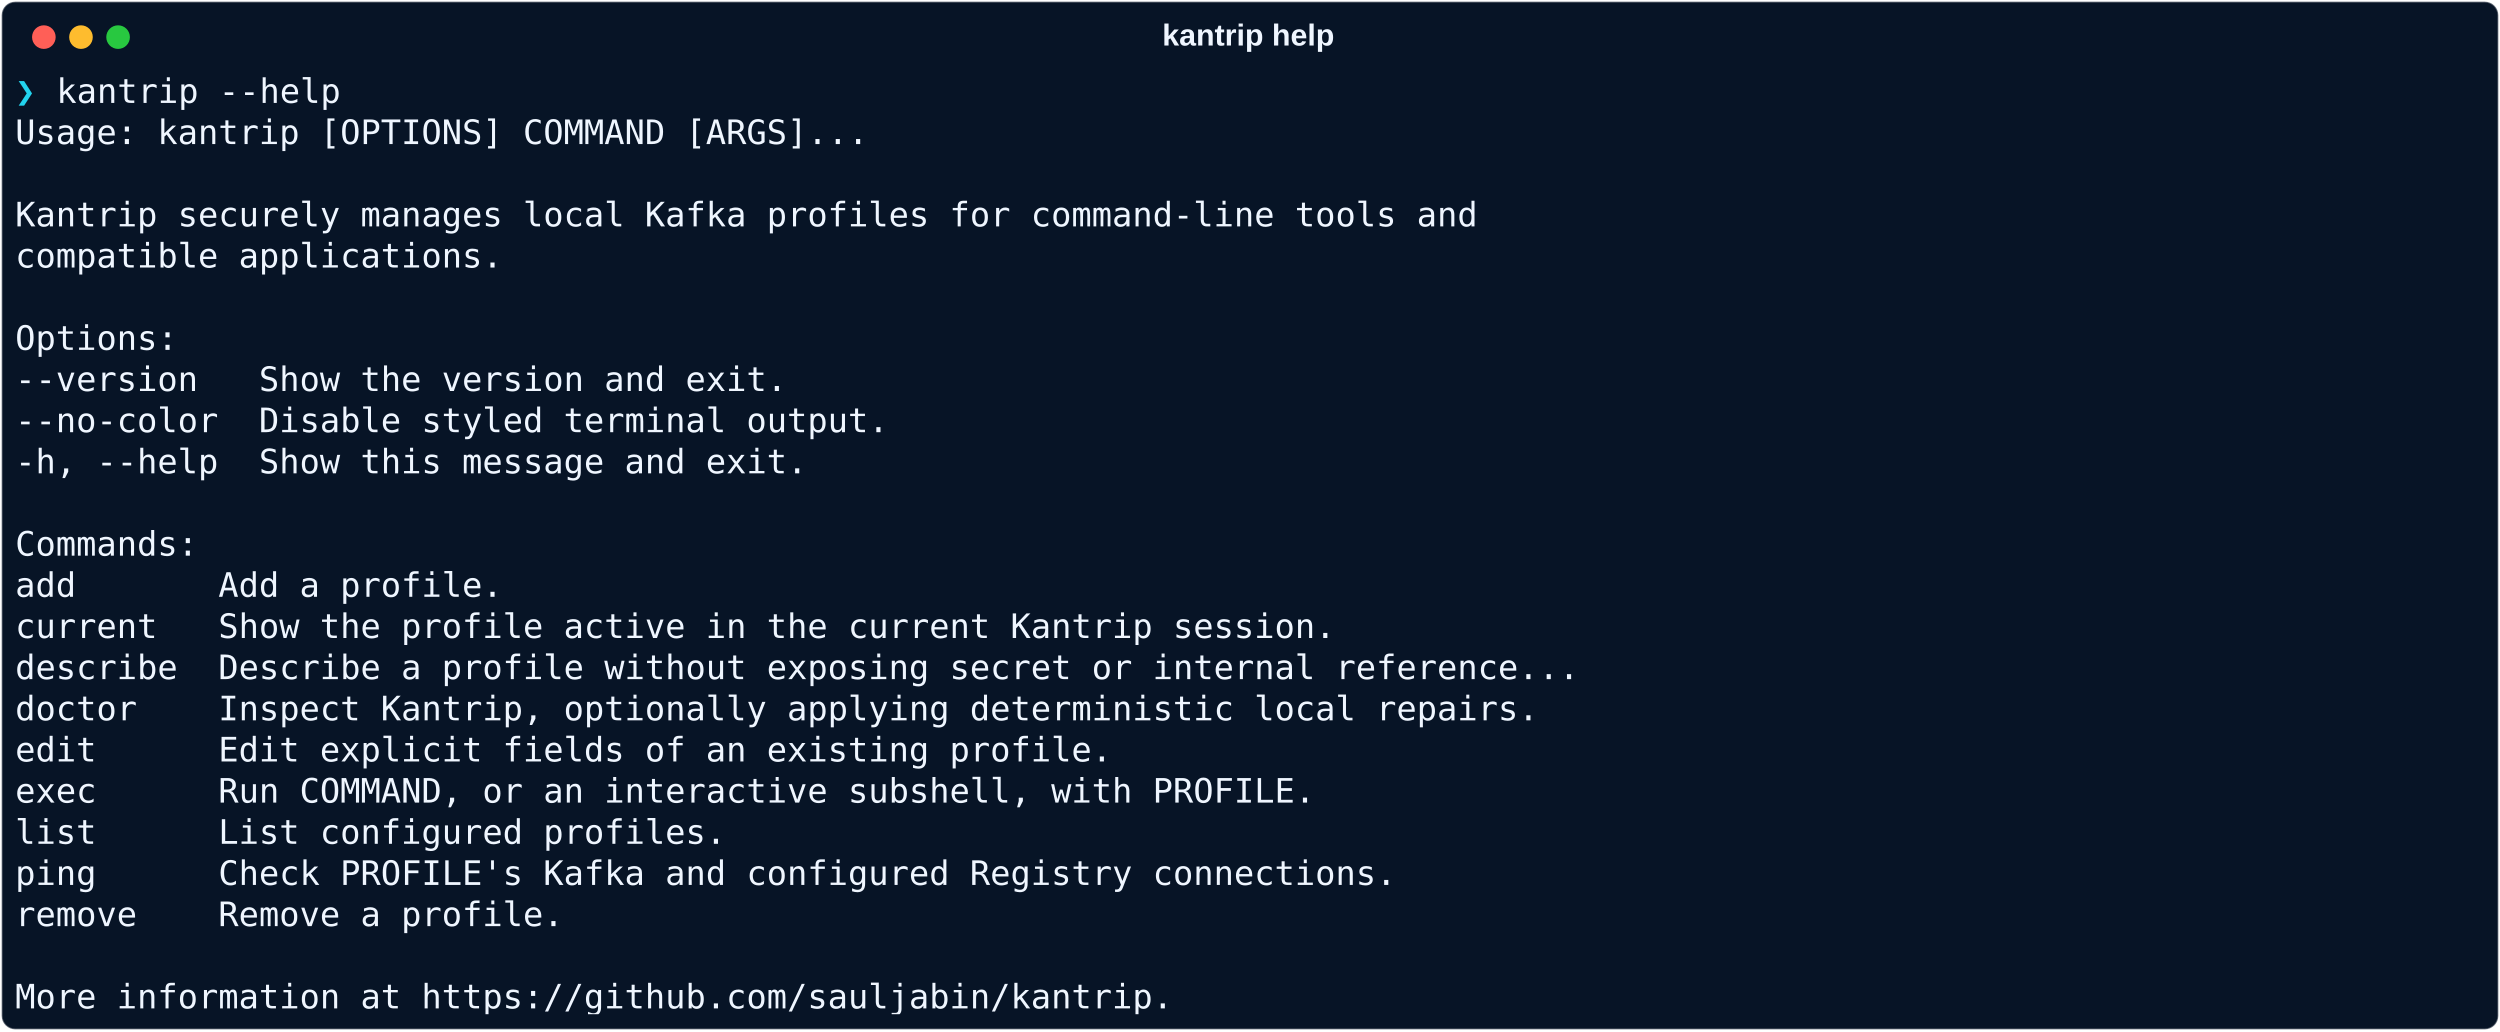
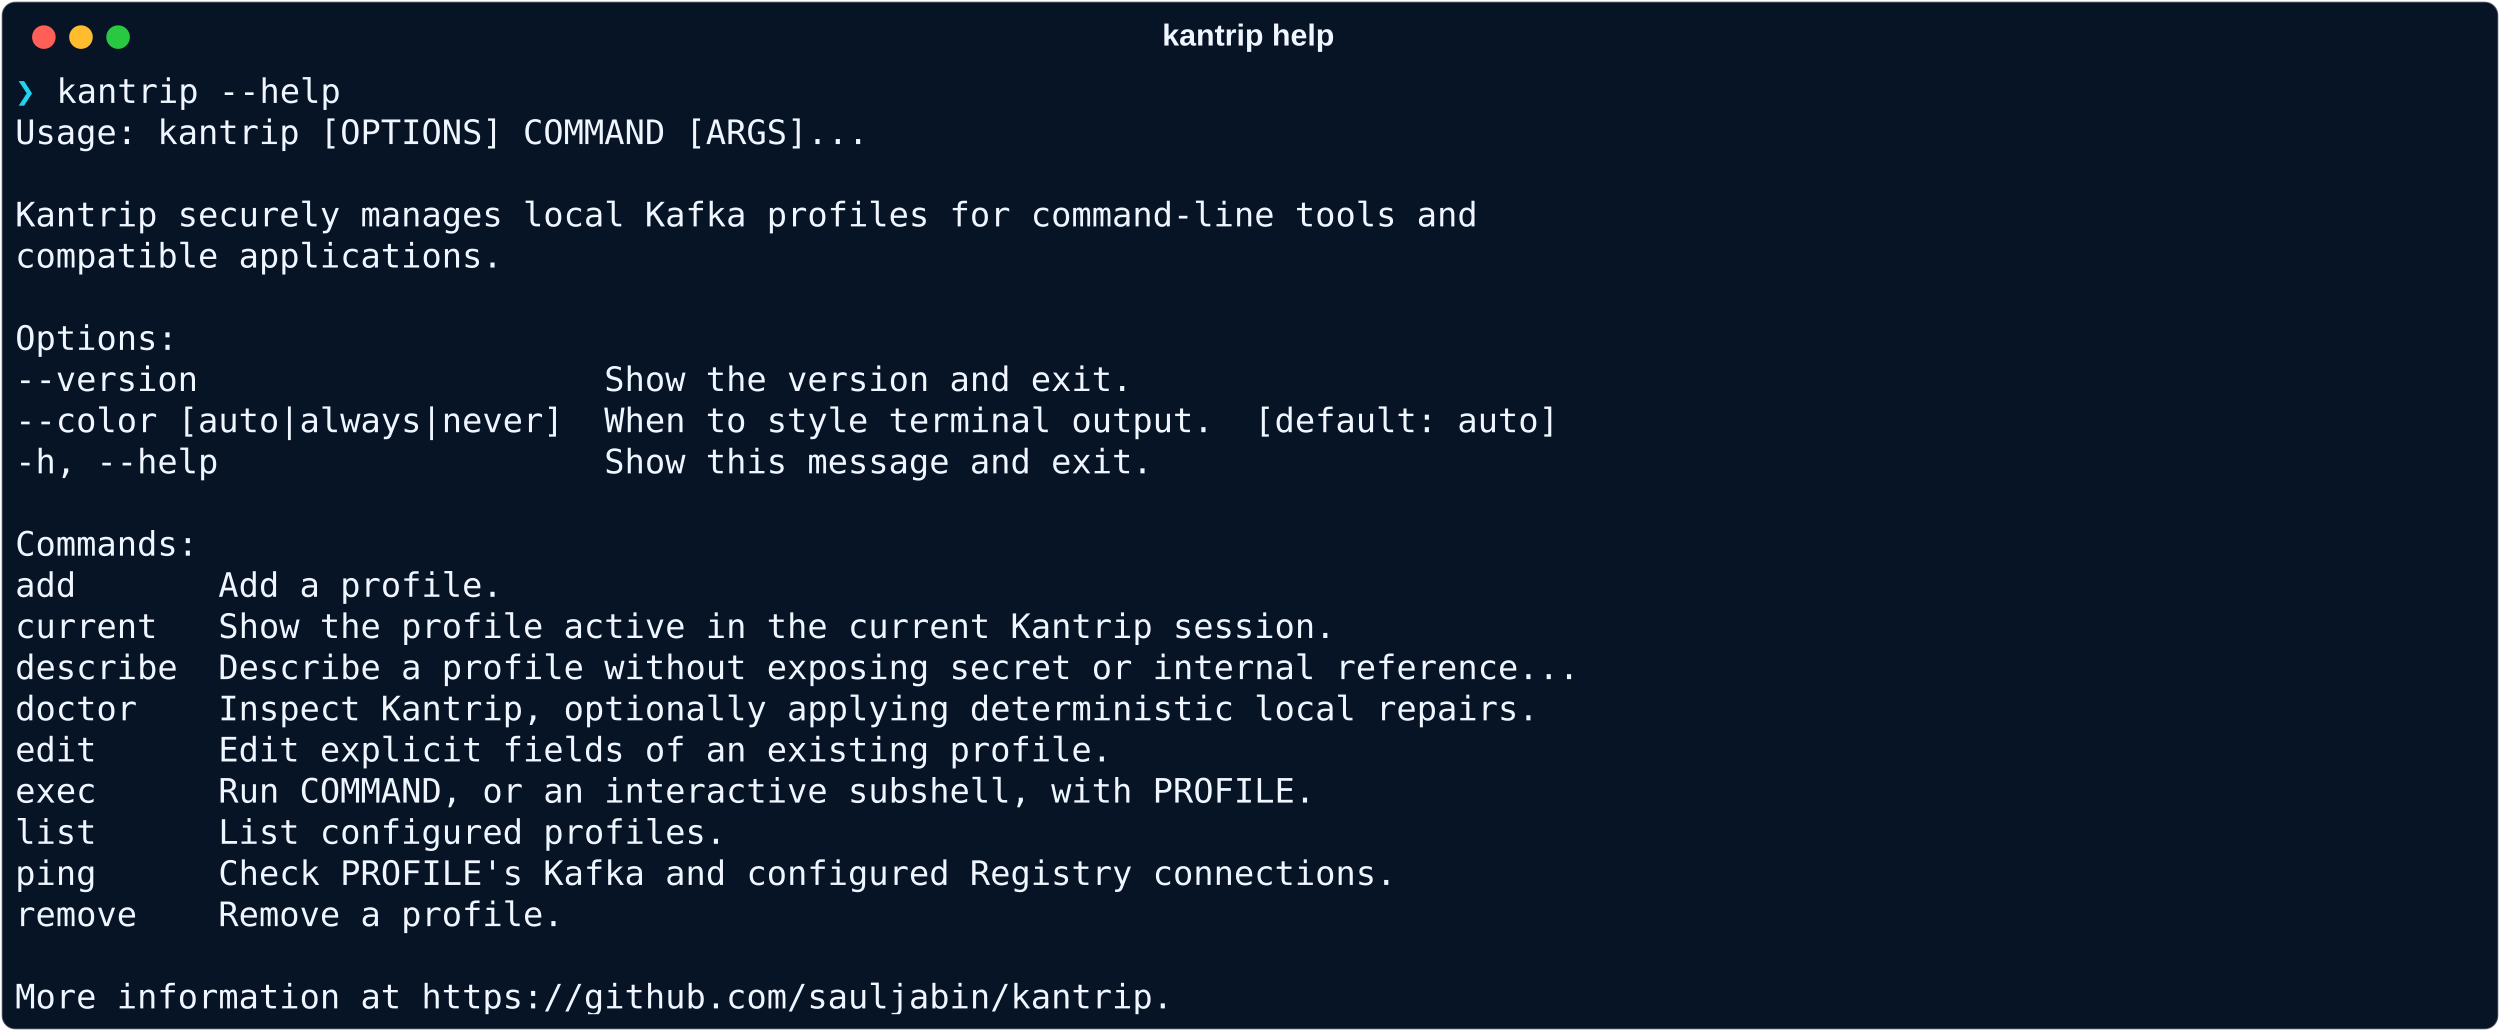
<svg xmlns="http://www.w3.org/2000/svg" width="1482" height="611.2" class="rich-terminal" viewBox="0 0 1482 611.2">
  <style>

    @font-face {
        font-family: "Fira Code";
        src: local("FiraCode-Regular"),
                url("https://cdnjs.cloudflare.com/ajax/libs/firacode/6.2.0/woff2/FiraCode-Regular.woff2") format("woff2"),
                url("https://cdnjs.cloudflare.com/ajax/libs/firacode/6.2.0/woff/FiraCode-Regular.woff") format("woff");
        font-style: normal;
        font-weight: 400;
    }
    @font-face {
        font-family: "Fira Code";
        src: local("FiraCode-Bold"),
                url("https://cdnjs.cloudflare.com/ajax/libs/firacode/6.2.0/woff2/FiraCode-Bold.woff2") format("woff2"),
                url("https://cdnjs.cloudflare.com/ajax/libs/firacode/6.2.0/woff/FiraCode-Bold.woff") format("woff");
        font-style: bold;
        font-weight: 700;
    }

    .kantrip-help-matrix {
        font-family: Fira Code, monospace;
        font-size: 20px;
        line-height: 24.4px;
        font-variant-east-asian: full-width;
    }

    .kantrip-help-title {
        font-size: 18px;
        font-weight: bold;
        font-family: arial;
    }

    .kantrip-help-r1 { fill: #22d3ee }
.kantrip-help-r2 { fill: #eff6ff }
    </style>
  <defs>
    <clipPath id="kantrip-help-clip-terminal">
      <rect x="0" y="0" width="1463.0" height="560.2" />
    </clipPath>
    <clipPath id="kantrip-help-line-0">
      <rect x="0" y="1.5" width="1464" height="24.65" />
    </clipPath>
    <clipPath id="kantrip-help-line-1">
      <rect x="0" y="25.9" width="1464" height="24.65" />
    </clipPath>
    <clipPath id="kantrip-help-line-2">
      <rect x="0" y="50.3" width="1464" height="24.65" />
    </clipPath>
    <clipPath id="kantrip-help-line-3">
      <rect x="0" y="74.7" width="1464" height="24.65" />
    </clipPath>
    <clipPath id="kantrip-help-line-4">
      <rect x="0" y="99.1" width="1464" height="24.65" />
    </clipPath>
    <clipPath id="kantrip-help-line-5">
      <rect x="0" y="123.5" width="1464" height="24.65" />
    </clipPath>
    <clipPath id="kantrip-help-line-6">
      <rect x="0" y="147.9" width="1464" height="24.65" />
    </clipPath>
    <clipPath id="kantrip-help-line-7">
      <rect x="0" y="172.3" width="1464" height="24.65" />
    </clipPath>
    <clipPath id="kantrip-help-line-8">
      <rect x="0" y="196.7" width="1464" height="24.65" />
    </clipPath>
    <clipPath id="kantrip-help-line-9">
      <rect x="0" y="221.1" width="1464" height="24.65" />
    </clipPath>
    <clipPath id="kantrip-help-line-10">
      <rect x="0" y="245.5" width="1464" height="24.65" />
    </clipPath>
    <clipPath id="kantrip-help-line-11">
      <rect x="0" y="269.9" width="1464" height="24.65" />
    </clipPath>
    <clipPath id="kantrip-help-line-12">
      <rect x="0" y="294.3" width="1464" height="24.65" />
    </clipPath>
    <clipPath id="kantrip-help-line-13">
      <rect x="0" y="318.7" width="1464" height="24.65" />
    </clipPath>
    <clipPath id="kantrip-help-line-14">
      <rect x="0" y="343.1" width="1464" height="24.65" />
    </clipPath>
    <clipPath id="kantrip-help-line-15">
      <rect x="0" y="367.5" width="1464" height="24.65" />
    </clipPath>
    <clipPath id="kantrip-help-line-16">
      <rect x="0" y="391.9" width="1464" height="24.65" />
    </clipPath>
    <clipPath id="kantrip-help-line-17">
      <rect x="0" y="416.3" width="1464" height="24.65" />
    </clipPath>
    <clipPath id="kantrip-help-line-18">
      <rect x="0" y="440.7" width="1464" height="24.65" />
    </clipPath>
    <clipPath id="kantrip-help-line-19">
      <rect x="0" y="465.1" width="1464" height="24.65" />
    </clipPath>
    <clipPath id="kantrip-help-line-20">
      <rect x="0" y="489.5" width="1464" height="24.65" />
    </clipPath>
    <clipPath id="kantrip-help-line-21">
      <rect x="0" y="513.9" width="1464" height="24.65" />
    </clipPath>
  </defs>
  <rect fill="#071426" stroke="rgba(255,255,255,0.35)" stroke-width="1" x="1" y="1" width="1480" height="609.2" rx="8" />
  <text class="kantrip-help-title" fill="#eff6ff" text-anchor="middle" x="740" y="27">kantrip help</text>
  <g transform="translate(26,22)">
    <circle cx="0" cy="0" r="7" fill="#ff5f57" />
    <circle cx="22" cy="0" r="7" fill="#febc2e" />
    <circle cx="44" cy="0" r="7" fill="#28c840" />
  </g>
  <g transform="translate(9, 41)" clip-path="url(#kantrip-help-clip-terminal)">
    <g class="kantrip-help-matrix">
      <text class="kantrip-help-r1" x="0" y="20" textLength="24.4" clip-path="url(#kantrip-help-line-0)">❯ </text>
      <text class="kantrip-help-r2" x="24.4" y="20" textLength="170.8" clip-path="url(#kantrip-help-line-0)">kantrip --help</text>
      <text class="kantrip-help-r2" x="1464" y="20" textLength="12.2" clip-path="url(#kantrip-help-line-0)">
</text>
      <text class="kantrip-help-r2" x="0" y="44.4" textLength="512.4" clip-path="url(#kantrip-help-line-1)">Usage: kantrip [OPTIONS] COMMAND [ARGS]...</text>
      <text class="kantrip-help-r2" x="1464" y="44.4" textLength="12.2" clip-path="url(#kantrip-help-line-1)">
</text>
      <text class="kantrip-help-r2" x="1464" y="68.8" textLength="12.2" clip-path="url(#kantrip-help-line-2)">
</text>
      <text class="kantrip-help-r2" x="0" y="93.2" textLength="902.8" clip-path="url(#kantrip-help-line-3)">  Kantrip securely manages local Kafka profiles for command-line tools and</text>
      <text class="kantrip-help-r2" x="1464" y="93.2" textLength="12.2" clip-path="url(#kantrip-help-line-3)">
</text>
      <text class="kantrip-help-r2" x="0" y="117.6" textLength="317.2" clip-path="url(#kantrip-help-line-4)">  compatible applications.</text>
      <text class="kantrip-help-r2" x="1464" y="117.6" textLength="12.2" clip-path="url(#kantrip-help-line-4)">
</text>
      <text class="kantrip-help-r2" x="1464" y="142" textLength="12.2" clip-path="url(#kantrip-help-line-5)">
</text>
      <text class="kantrip-help-r2" x="0" y="166.4" textLength="97.6" clip-path="url(#kantrip-help-line-6)">Options:</text>
      <text class="kantrip-help-r2" x="1464" y="166.4" textLength="12.2" clip-path="url(#kantrip-help-line-6)">
</text>
-       <text class="kantrip-help-r2" x="0" y="190.8" textLength="488" clip-path="url(#kantrip-help-line-7)">  --version   Show the version and exit.</text>
+       <text class="kantrip-help-r2" x="0" y="190.8" textLength="695.4" clip-path="url(#kantrip-help-line-7)">  --version                    Show the version and exit.</text>
      <text class="kantrip-help-r2" x="1464" y="190.8" textLength="12.2" clip-path="url(#kantrip-help-line-7)">
</text>
-       <text class="kantrip-help-r2" x="0" y="215.2" textLength="549" clip-path="url(#kantrip-help-line-8)">  --no-color  Disable styled terminal output.</text>
+       <text class="kantrip-help-r2" x="0" y="215.2" textLength="951.6" clip-path="url(#kantrip-help-line-8)">  --color [auto|always|never]  When to style terminal output.  [default: auto]</text>
      <text class="kantrip-help-r2" x="1464" y="215.2" textLength="12.2" clip-path="url(#kantrip-help-line-8)">
</text>
-       <text class="kantrip-help-r2" x="0" y="239.6" textLength="500.2" clip-path="url(#kantrip-help-line-9)">  -h, --help  Show this message and exit.</text>
+       <text class="kantrip-help-r2" x="0" y="239.6" textLength="707.6" clip-path="url(#kantrip-help-line-9)">  -h, --help                   Show this message and exit.</text>
      <text class="kantrip-help-r2" x="1464" y="239.6" textLength="12.2" clip-path="url(#kantrip-help-line-9)">
</text>
      <text class="kantrip-help-r2" x="1464" y="264" textLength="12.2" clip-path="url(#kantrip-help-line-10)">
</text>
      <text class="kantrip-help-r2" x="0" y="288.4" textLength="109.8" clip-path="url(#kantrip-help-line-11)">Commands:</text>
      <text class="kantrip-help-r2" x="1464" y="288.4" textLength="12.2" clip-path="url(#kantrip-help-line-11)">
</text>
      <text class="kantrip-help-r2" x="0" y="312.8" textLength="317.2" clip-path="url(#kantrip-help-line-12)">  add       Add a profile.</text>
      <text class="kantrip-help-r2" x="1464" y="312.8" textLength="12.2" clip-path="url(#kantrip-help-line-12)">
</text>
      <text class="kantrip-help-r2" x="0" y="337.2" textLength="817.4" clip-path="url(#kantrip-help-line-13)">  current   Show the profile active in the current Kantrip session.</text>
      <text class="kantrip-help-r2" x="1464" y="337.2" textLength="12.2" clip-path="url(#kantrip-help-line-13)">
</text>
      <text class="kantrip-help-r2" x="0" y="361.6" textLength="963.8" clip-path="url(#kantrip-help-line-14)">  describe  Describe a profile without exposing secret or internal reference...</text>
      <text class="kantrip-help-r2" x="1464" y="361.6" textLength="12.2" clip-path="url(#kantrip-help-line-14)">
</text>
      <text class="kantrip-help-r2" x="0" y="386" textLength="939.4" clip-path="url(#kantrip-help-line-15)">  doctor    Inspect Kantrip, optionally applying deterministic local repairs.</text>
      <text class="kantrip-help-r2" x="1464" y="386" textLength="12.2" clip-path="url(#kantrip-help-line-15)">
</text>
      <text class="kantrip-help-r2" x="0" y="410.4" textLength="683.2" clip-path="url(#kantrip-help-line-16)">  edit      Edit explicit fields of an existing profile.</text>
      <text class="kantrip-help-r2" x="1464" y="410.4" textLength="12.2" clip-path="url(#kantrip-help-line-16)">
</text>
      <text class="kantrip-help-r2" x="0" y="434.8" textLength="805.2" clip-path="url(#kantrip-help-line-17)">  exec      Run COMMAND, or an interactive subshell, with PROFILE.</text>
      <text class="kantrip-help-r2" x="1464" y="434.8" textLength="12.2" clip-path="url(#kantrip-help-line-17)">
</text>
      <text class="kantrip-help-r2" x="0" y="459.2" textLength="451.4" clip-path="url(#kantrip-help-line-18)">  list      List configured profiles.</text>
      <text class="kantrip-help-r2" x="1464" y="459.2" textLength="12.2" clip-path="url(#kantrip-help-line-18)">
</text>
      <text class="kantrip-help-r2" x="0" y="483.6" textLength="854" clip-path="url(#kantrip-help-line-19)">  ping      Check PROFILE's Kafka and configured Registry connections.</text>
      <text class="kantrip-help-r2" x="1464" y="483.6" textLength="12.2" clip-path="url(#kantrip-help-line-19)">
</text>
      <text class="kantrip-help-r2" x="0" y="508" textLength="353.8" clip-path="url(#kantrip-help-line-20)">  remove    Remove a profile.</text>
      <text class="kantrip-help-r2" x="1464" y="508" textLength="12.2" clip-path="url(#kantrip-help-line-20)">
</text>
      <text class="kantrip-help-r2" x="1464" y="532.4" textLength="12.2" clip-path="url(#kantrip-help-line-21)">
</text>
      <text class="kantrip-help-r2" x="0" y="556.8" textLength="695.4" clip-path="url(#kantrip-help-line-22)">More information at https://github.com/sauljabin/kantrip.</text>
      <text class="kantrip-help-r2" x="1464" y="556.8" textLength="12.2" clip-path="url(#kantrip-help-line-22)">
</text>
    </g>
  </g>
</svg>
